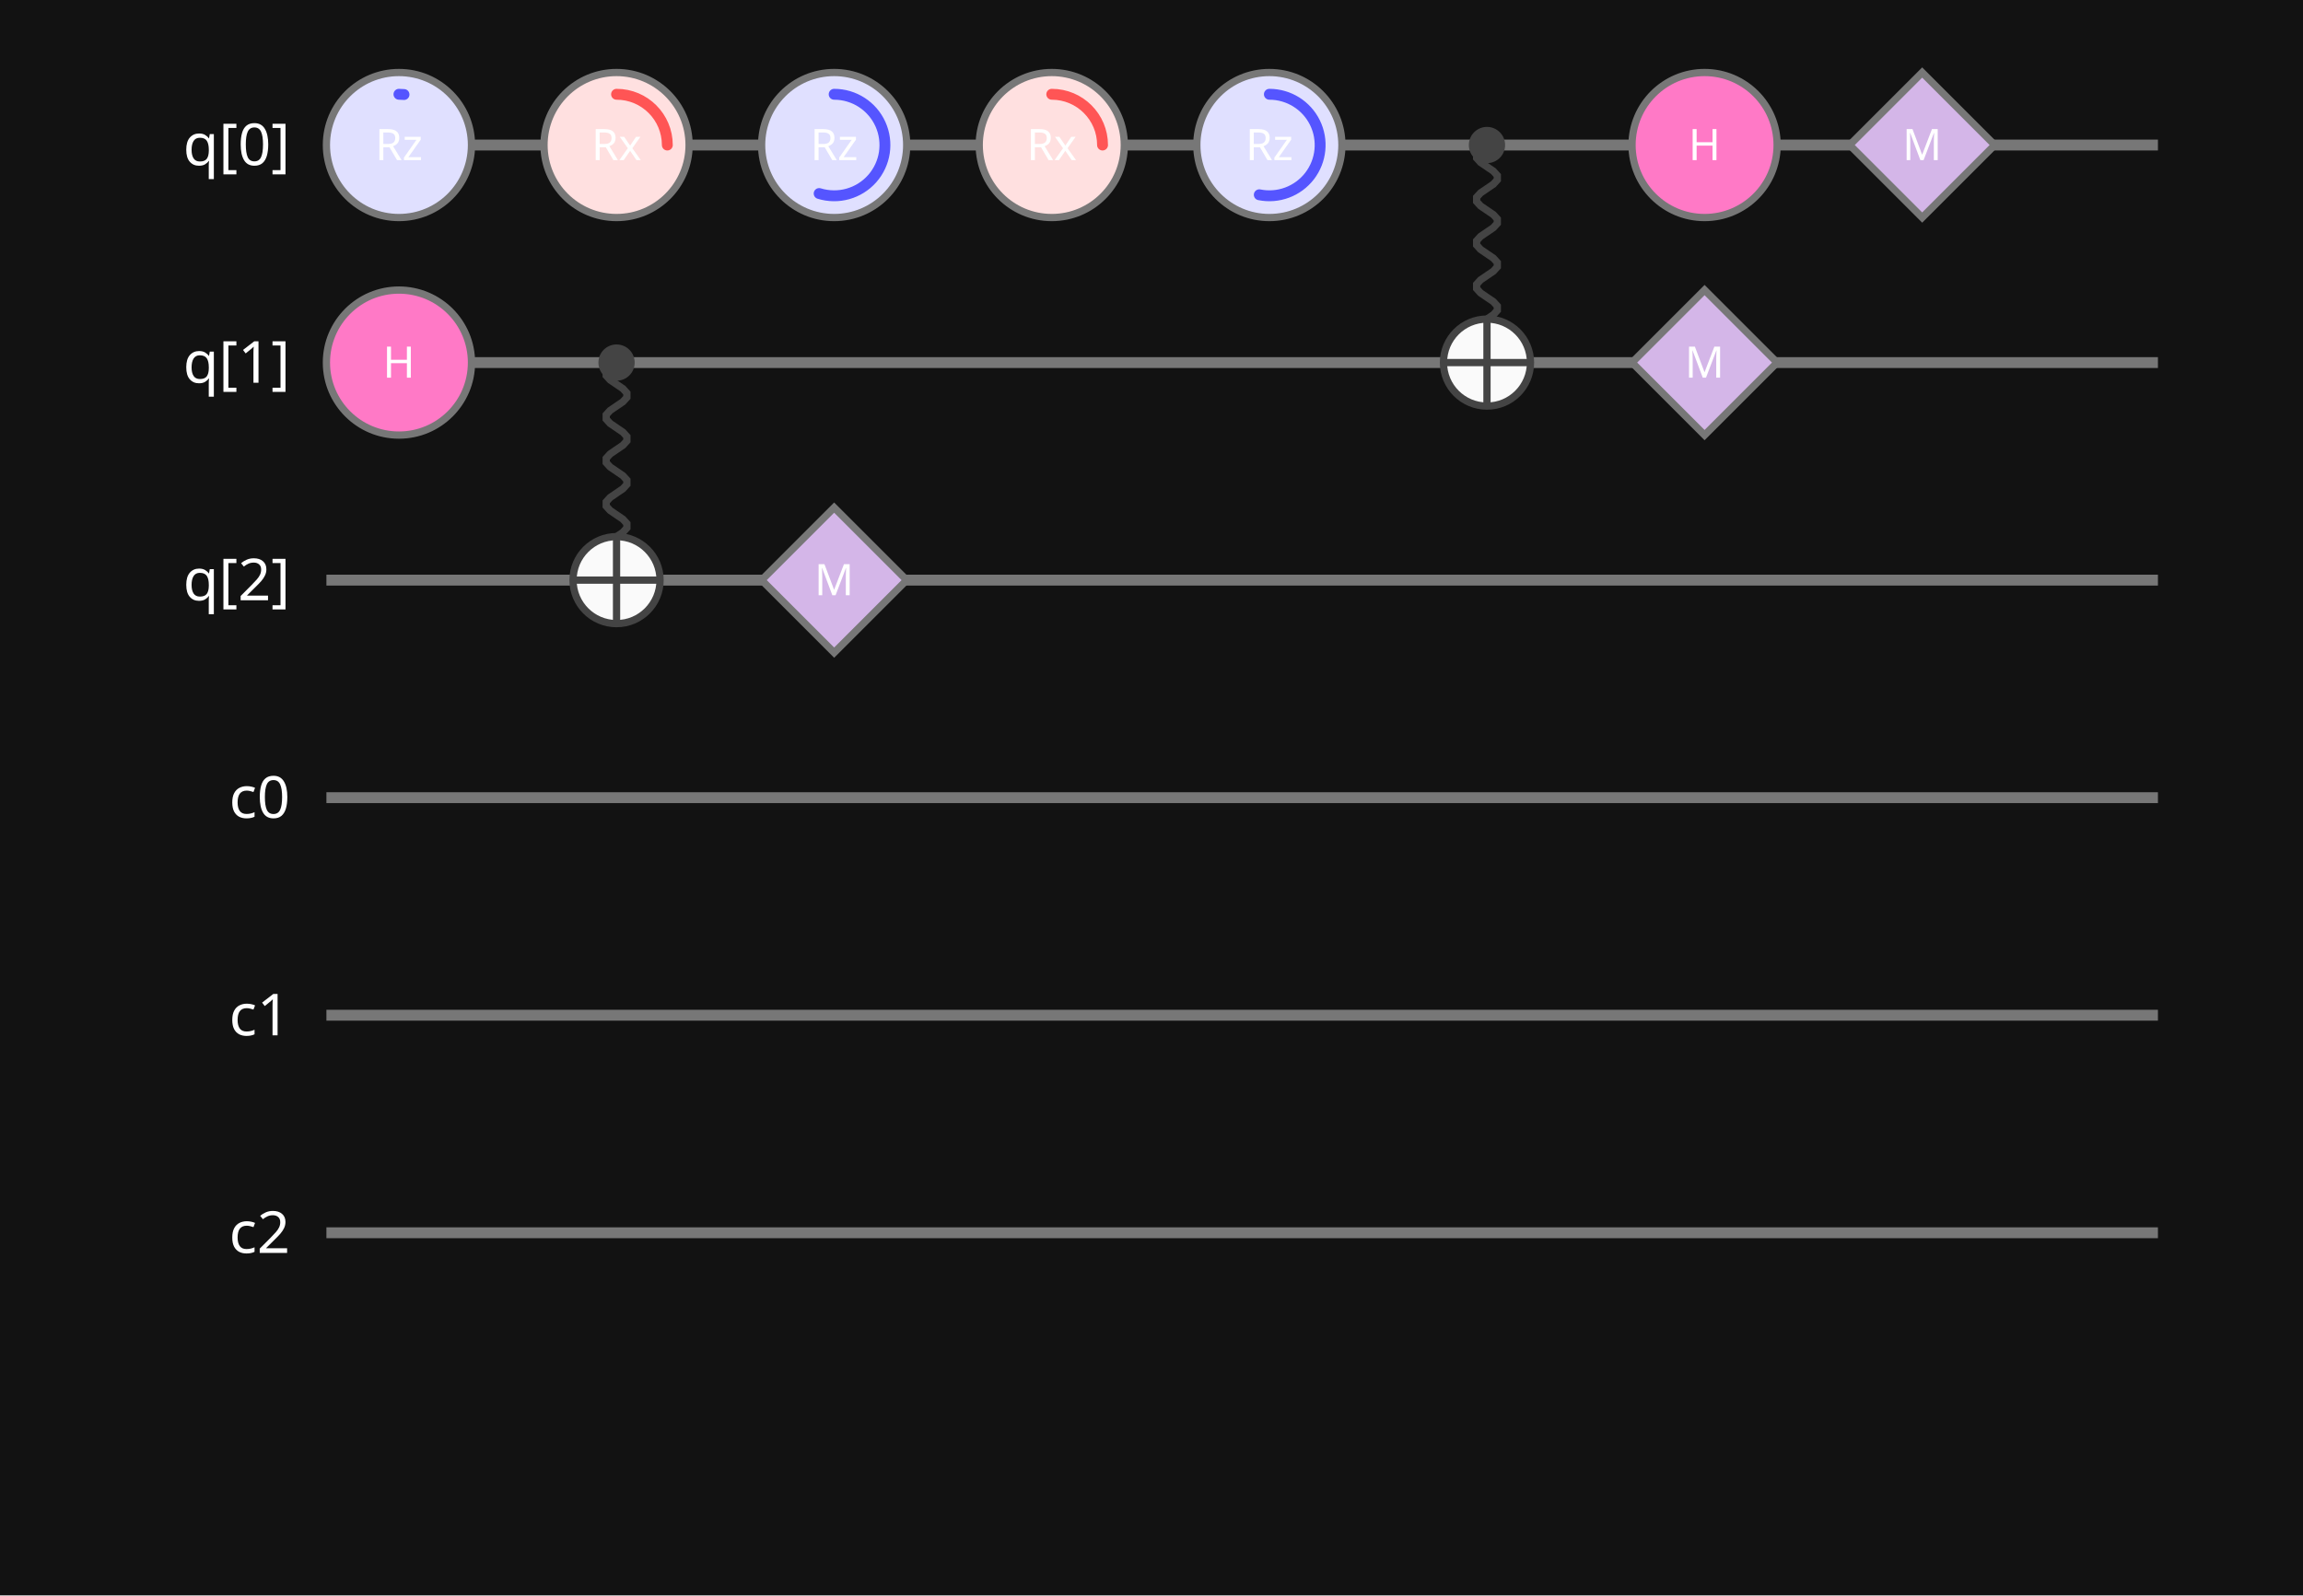
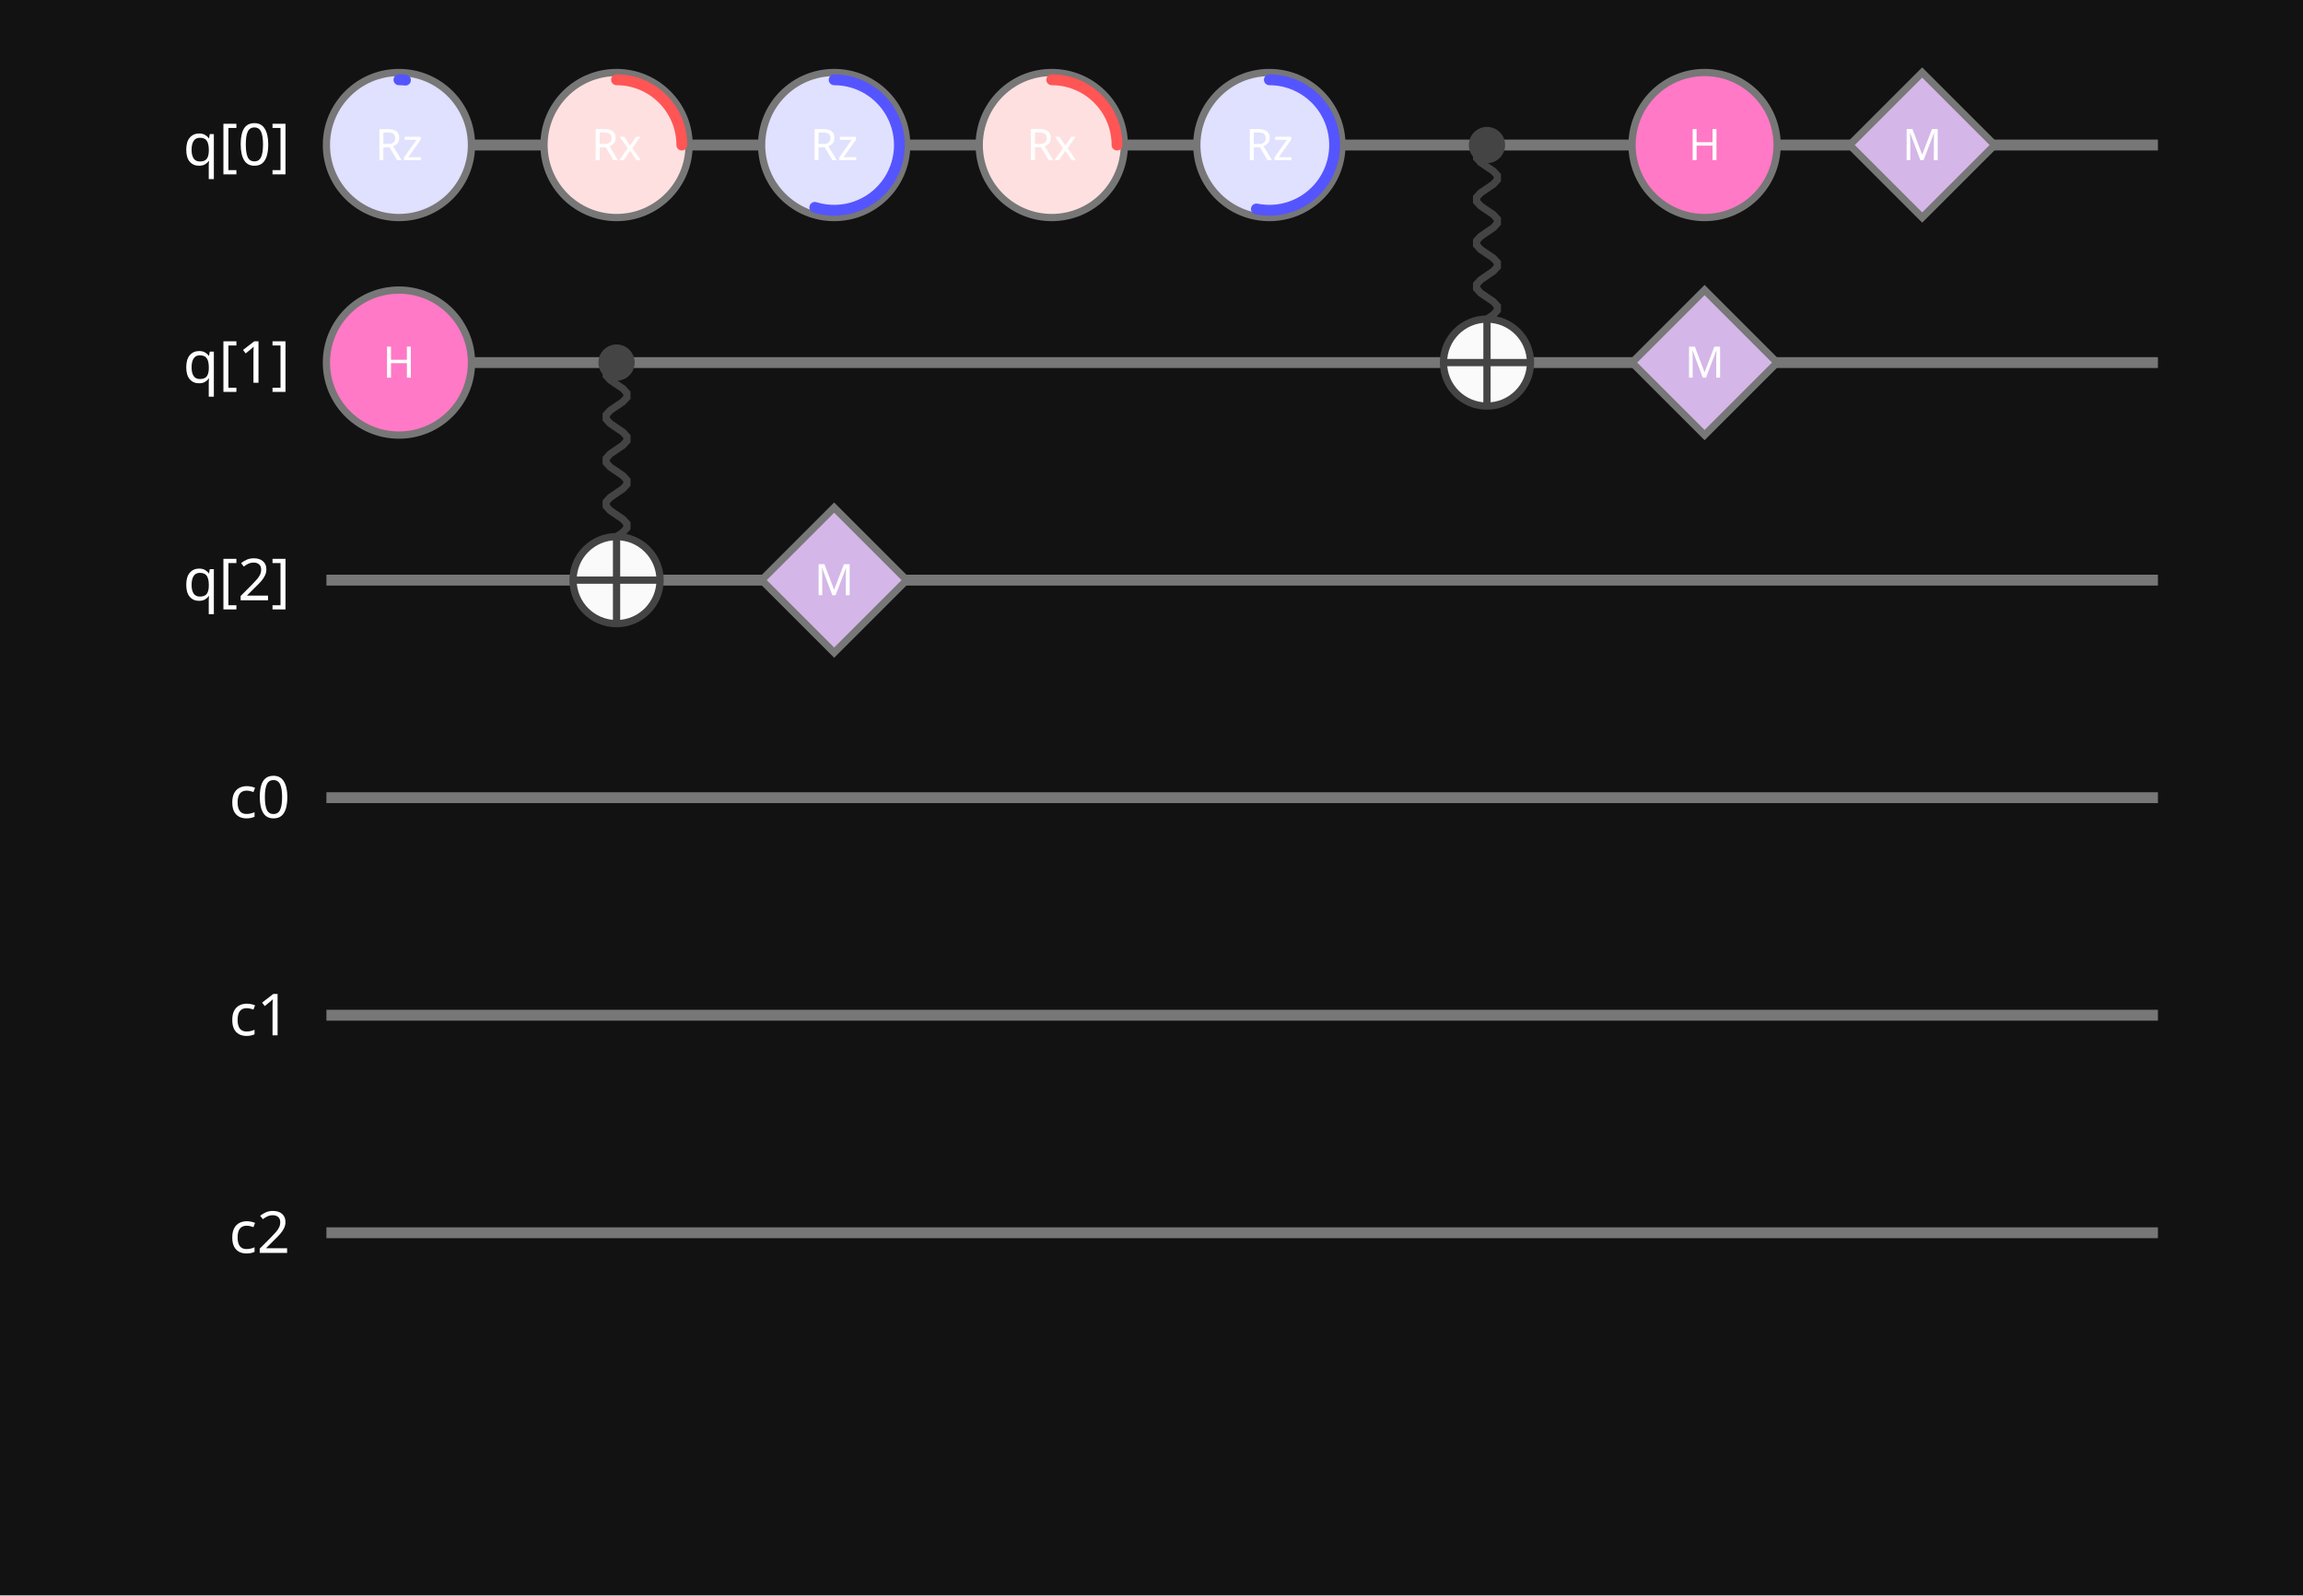
<svg xmlns="http://www.w3.org/2000/svg" width="635.0" height="440" viewBox="0 0 635.0 440">
  <rect width="100%" height="100%" fill="#121212" />
  <text x="80" y="40" fill="#ffffff" font-family="calibri" font-size="16" text-anchor="end" dominant-baseline="middle">q[0]</text>
  <text x="80" y="100" fill="#ffffff" font-family="calibri" font-size="16" text-anchor="end" dominant-baseline="middle">q[1]</text>
  <text x="80" y="160" fill="#ffffff" font-family="calibri" font-size="16" text-anchor="end" dominant-baseline="middle">q[2]</text>
  <text x="80" y="220" fill="#ffffff" font-family="calibri" font-size="16" text-anchor="end" dominant-baseline="middle">c0</text>
  <text x="80" y="280" fill="#ffffff" font-family="calibri" font-size="16" text-anchor="end" dominant-baseline="middle">c1</text>
  <text x="80" y="340" fill="#ffffff" font-family="calibri" font-size="16" text-anchor="end" dominant-baseline="middle">c2</text>
  <line x1="90" y1="40" x2="595.0" y2="40" stroke="#777777" stroke-width="3" stroke-dasharray="" />
  <line x1="90" y1="100" x2="595.0" y2="100" stroke="#777777" stroke-width="3" stroke-dasharray="" />
  <line x1="90" y1="160" x2="595.0" y2="160" stroke="#777777" stroke-width="3" stroke-dasharray="" />
  <line x1="90" y1="220" x2="595.0" y2="220" stroke="#777777" stroke-width="3" stroke-dasharray="" />
  <line x1="90" y1="280" x2="595.0" y2="280" stroke="#777777" stroke-width="3" stroke-dasharray="" />
  <line x1="90" y1="340" x2="595.0" y2="340" stroke="#777777" stroke-width="3" stroke-dasharray="" />
  <circle cx="110.0" cy="40" r="20" fill="#e0e0ff" stroke="#777777" stroke-width="2" />
-   <path d="M 110.0 26.0 A 14 14 0 0 1 111.398 26.07" fill="none" stroke="#5555ff" stroke-width="3" stroke-linecap="round" />
+   <path d="M 110.0 22.0 A 18 18 0 0 1 111.797 22.09" fill="none" stroke="#5555ff" stroke-width="3" stroke-linecap="round" />
  <text x="110.0" y="40" fill="#ffffff" font-family="sans-serif" font-size="12" text-anchor="middle" dominant-baseline="middle">Rz</text>
  <circle cx="110.0" cy="100" r="20" fill="#ff79c6" stroke="#777777" stroke-width="2" />
  <text x="110.0" y="100" fill="#ffffff" font-family="sans-serif" font-size="12" text-anchor="middle" dominant-baseline="middle">H</text>
  <circle cx="170.0" cy="40" r="20" fill="#ffe0e0" stroke="#777777" stroke-width="2" />
-   <path d="M 170.0 26.0 A 14 14 0 0 1 184.0 40.0" fill="none" stroke="#ff5555" stroke-width="3" stroke-linecap="round" />
+   <path d="M 170.0 22.0 A 18 18 0 0 1 188.0 40.0" fill="none" stroke="#ff5555" stroke-width="3" stroke-linecap="round" />
  <text x="170.0" y="40" fill="#ffffff" font-family="sans-serif" font-size="12" text-anchor="middle" dominant-baseline="middle">Rx</text>
  <path d="M 170.0 100.0 L 168.237 101.2 L 167.147 102.4 L 167.147 103.6 L 168.237 104.8 L 170.0 106.0 L 171.763 107.2 L 172.853 108.4 L 172.853 109.6 L 171.763 110.8 L 170.0 112.0 L 168.237 113.2 L 167.147 114.4 L 167.147 115.6 L 168.237 116.8 L 170.0 118.0 L 171.763 119.2 L 172.853 120.4 L 172.853 121.6 L 171.763 122.8 L 170.0 124.0 L 168.237 125.2 L 167.147 126.4 L 167.147 127.6 L 168.237 128.8 L 170.0 130.0 L 171.763 131.2 L 172.853 132.4 L 172.853 133.6 L 171.763 134.8 L 170.0 136.0 L 168.237 137.2 L 167.147 138.4 L 167.147 139.6 L 168.237 140.8 L 170.0 142.0 L 171.763 143.2 L 172.853 144.4 L 172.853 145.6 L 171.763 146.8 L 170.0 148.0 L 168.237 149.2 L 167.147 150.4 L 167.147 151.6 L 168.237 152.8 L 170.0 154.0 L 171.763 155.2 L 172.853 156.4 L 172.853 157.6 L 171.763 158.8 L 170 160.0" stroke="#444444" stroke-width="2" fill="none" stroke-dasharray="" />
  <circle cx="170.0" cy="100" r="5" fill="#444444" stroke="none" stroke-width="1" />
  <circle cx="170.0" cy="160" r="12" fill="#fafafa" stroke="#444444" stroke-width="2" />
  <line x1="158.0" y1="160" x2="182.0" y2="160" stroke="#444444" stroke-width="2" />
  <line x1="170.0" y1="148" x2="170.0" y2="172" stroke="#444444" stroke-width="2" />
  <circle cx="230.0" cy="40" r="20" fill="#e0e0ff" stroke="#777777" stroke-width="2" />
-   <path d="M 230.0 26.0 A 14 14 0 1 1 225.863 53.375" fill="none" stroke="#5555ff" stroke-width="3" stroke-linecap="round" />
+   <path d="M 230.0 22.0 A 18 18 0 1 1 224.681 57.196" fill="none" stroke="#5555ff" stroke-width="3" stroke-linecap="round" />
  <text x="230.0" y="40" fill="#ffffff" font-family="sans-serif" font-size="12" text-anchor="middle" dominant-baseline="middle">Rz</text>
  <polygon points="230.0,140 250.0,160 230.0,180 210.0,160" fill="#d4b6e8" stroke="#777777" stroke-width="2" />
  <text x="230.0" y="160" fill="#ffffff" font-family="sans-serif" font-size="12" text-anchor="middle" dominant-baseline="middle">M</text>
  <circle cx="290.0" cy="40" r="20" fill="#ffe0e0" stroke="#777777" stroke-width="2" />
-   <path d="M 290.0 26.0 A 14 14 0 0 1 304.0 40.0" fill="none" stroke="#ff5555" stroke-width="3" stroke-linecap="round" />
+   <path d="M 290.0 22.0 A 18 18 0 0 1 308.0 40.0" fill="none" stroke="#ff5555" stroke-width="3" stroke-linecap="round" />
  <text x="290.0" y="40" fill="#ffffff" font-family="sans-serif" font-size="12" text-anchor="middle" dominant-baseline="middle">Rx</text>
  <circle cx="350.0" cy="40" r="20" fill="#e0e0ff" stroke="#777777" stroke-width="2" />
-   <path d="M 350.0 26.0 A 14 14 0 1 1 347.219 53.721" fill="none" stroke="#5555ff" stroke-width="3" stroke-linecap="round" />
+   <path d="M 350.0 22.0 A 18 18 0 1 1 346.424 57.641" fill="none" stroke="#5555ff" stroke-width="3" stroke-linecap="round" />
  <text x="350.0" y="40" fill="#ffffff" font-family="sans-serif" font-size="12" text-anchor="middle" dominant-baseline="middle">Rz</text>
  <path d="M 410.0 40.0 L 408.237 41.2 L 407.147 42.4 L 407.147 43.6 L 408.237 44.8 L 410.0 46.0 L 411.763 47.2 L 412.853 48.4 L 412.853 49.6 L 411.763 50.8 L 410.0 52.0 L 408.237 53.2 L 407.147 54.4 L 407.147 55.6 L 408.237 56.8 L 410.0 58.0 L 411.763 59.2 L 412.853 60.4 L 412.853 61.6 L 411.763 62.8 L 410.0 64.0 L 408.237 65.2 L 407.147 66.4 L 407.147 67.6 L 408.237 68.8 L 410.0 70.0 L 411.763 71.2 L 412.853 72.4 L 412.853 73.6 L 411.763 74.8 L 410.0 76.0 L 408.237 77.2 L 407.147 78.4 L 407.147 79.6 L 408.237 80.8 L 410.0 82.0 L 411.763 83.2 L 412.853 84.4 L 412.853 85.6 L 411.763 86.8 L 410.0 88.0 L 408.237 89.2 L 407.147 90.4 L 407.147 91.6 L 408.237 92.8 L 410.0 94.0 L 411.763 95.2 L 412.853 96.4 L 412.853 97.6 L 411.763 98.8 L 410.0 100.0" stroke="#444444" stroke-width="2" fill="none" stroke-dasharray="" />
  <circle cx="410.0" cy="40" r="5" fill="#444444" stroke="none" stroke-width="1" />
  <circle cx="410.0" cy="100" r="12" fill="#fafafa" stroke="#444444" stroke-width="2" />
  <line x1="398.0" y1="100" x2="422.0" y2="100" stroke="#444444" stroke-width="2" />
  <line x1="410.0" y1="88" x2="410.0" y2="112" stroke="#444444" stroke-width="2" />
  <circle cx="470.0" cy="40" r="20" fill="#ff79c6" stroke="#777777" stroke-width="2" />
  <text x="470.0" y="40" fill="#ffffff" font-family="sans-serif" font-size="12" text-anchor="middle" dominant-baseline="middle">H</text>
  <polygon points="470.0,80 490.0,100 470.0,120 450.0,100" fill="#d4b6e8" stroke="#777777" stroke-width="2" />
  <text x="470.0" y="100" fill="#ffffff" font-family="sans-serif" font-size="12" text-anchor="middle" dominant-baseline="middle">M</text>
  <polygon points="530.0,20 550.0,40 530.0,60 510.0,40" fill="#d4b6e8" stroke="#777777" stroke-width="2" />
  <text x="530.0" y="40" fill="#ffffff" font-family="sans-serif" font-size="12" text-anchor="middle" dominant-baseline="middle">M</text>
</svg>
